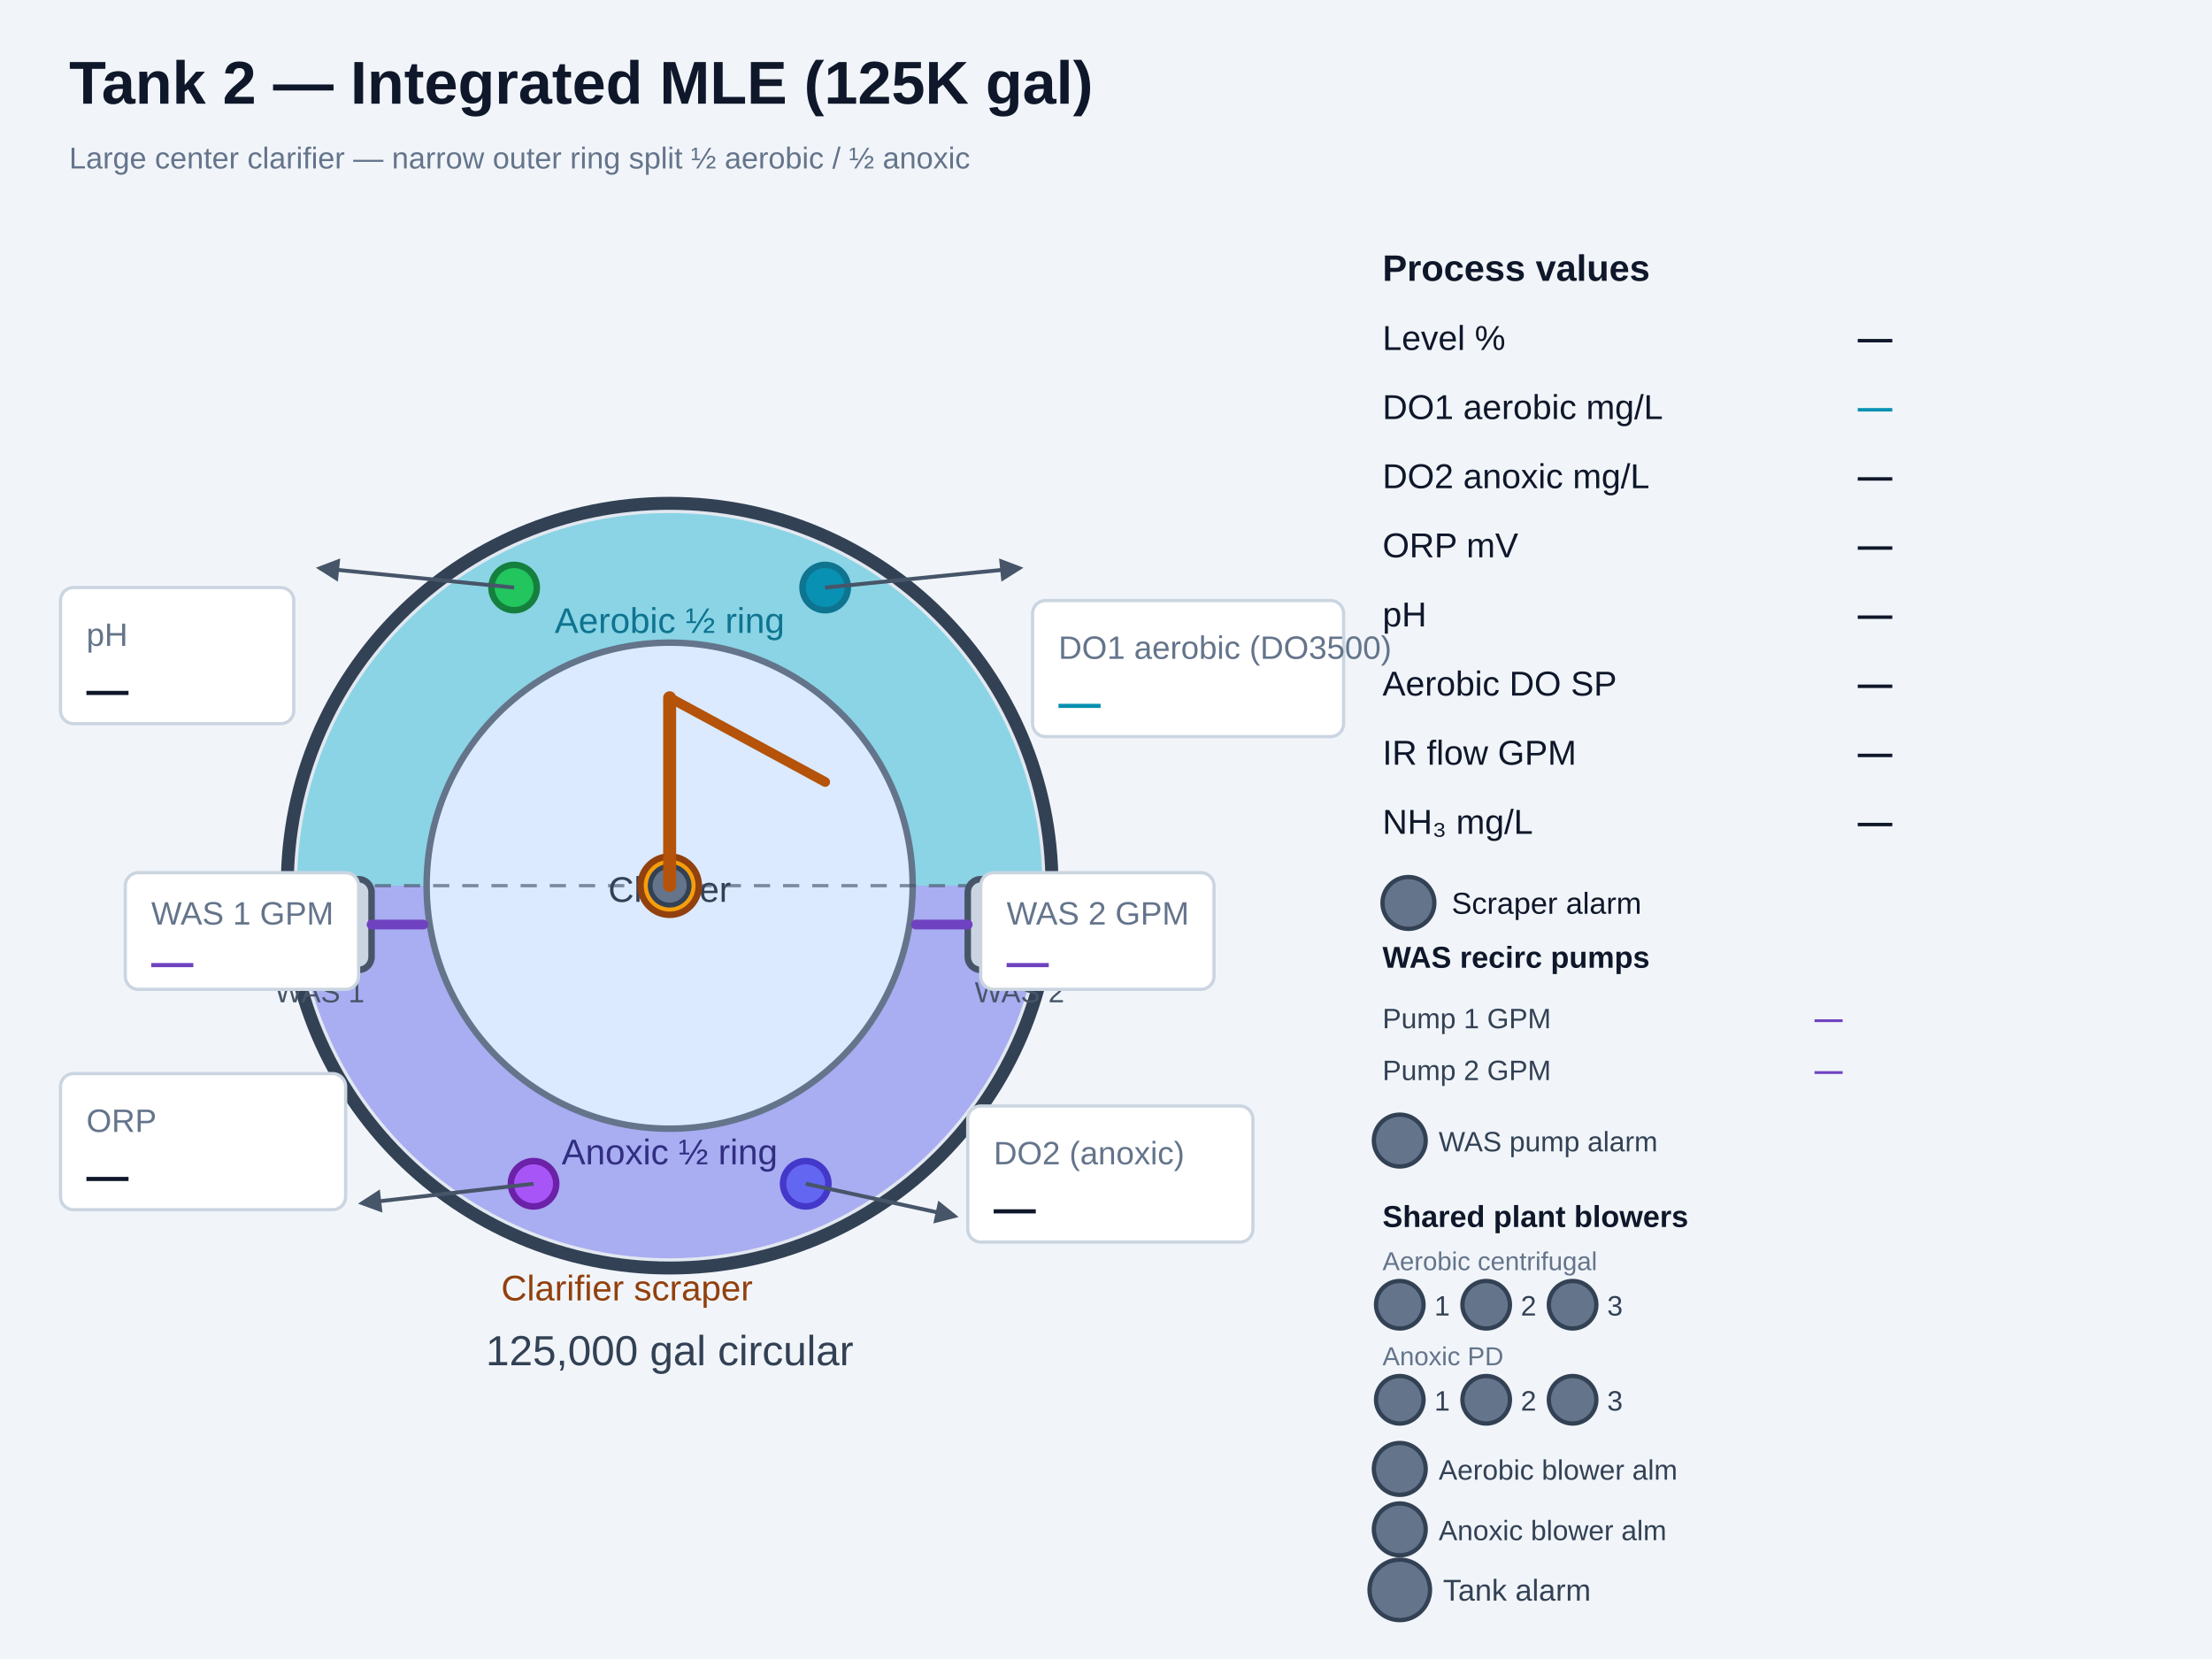
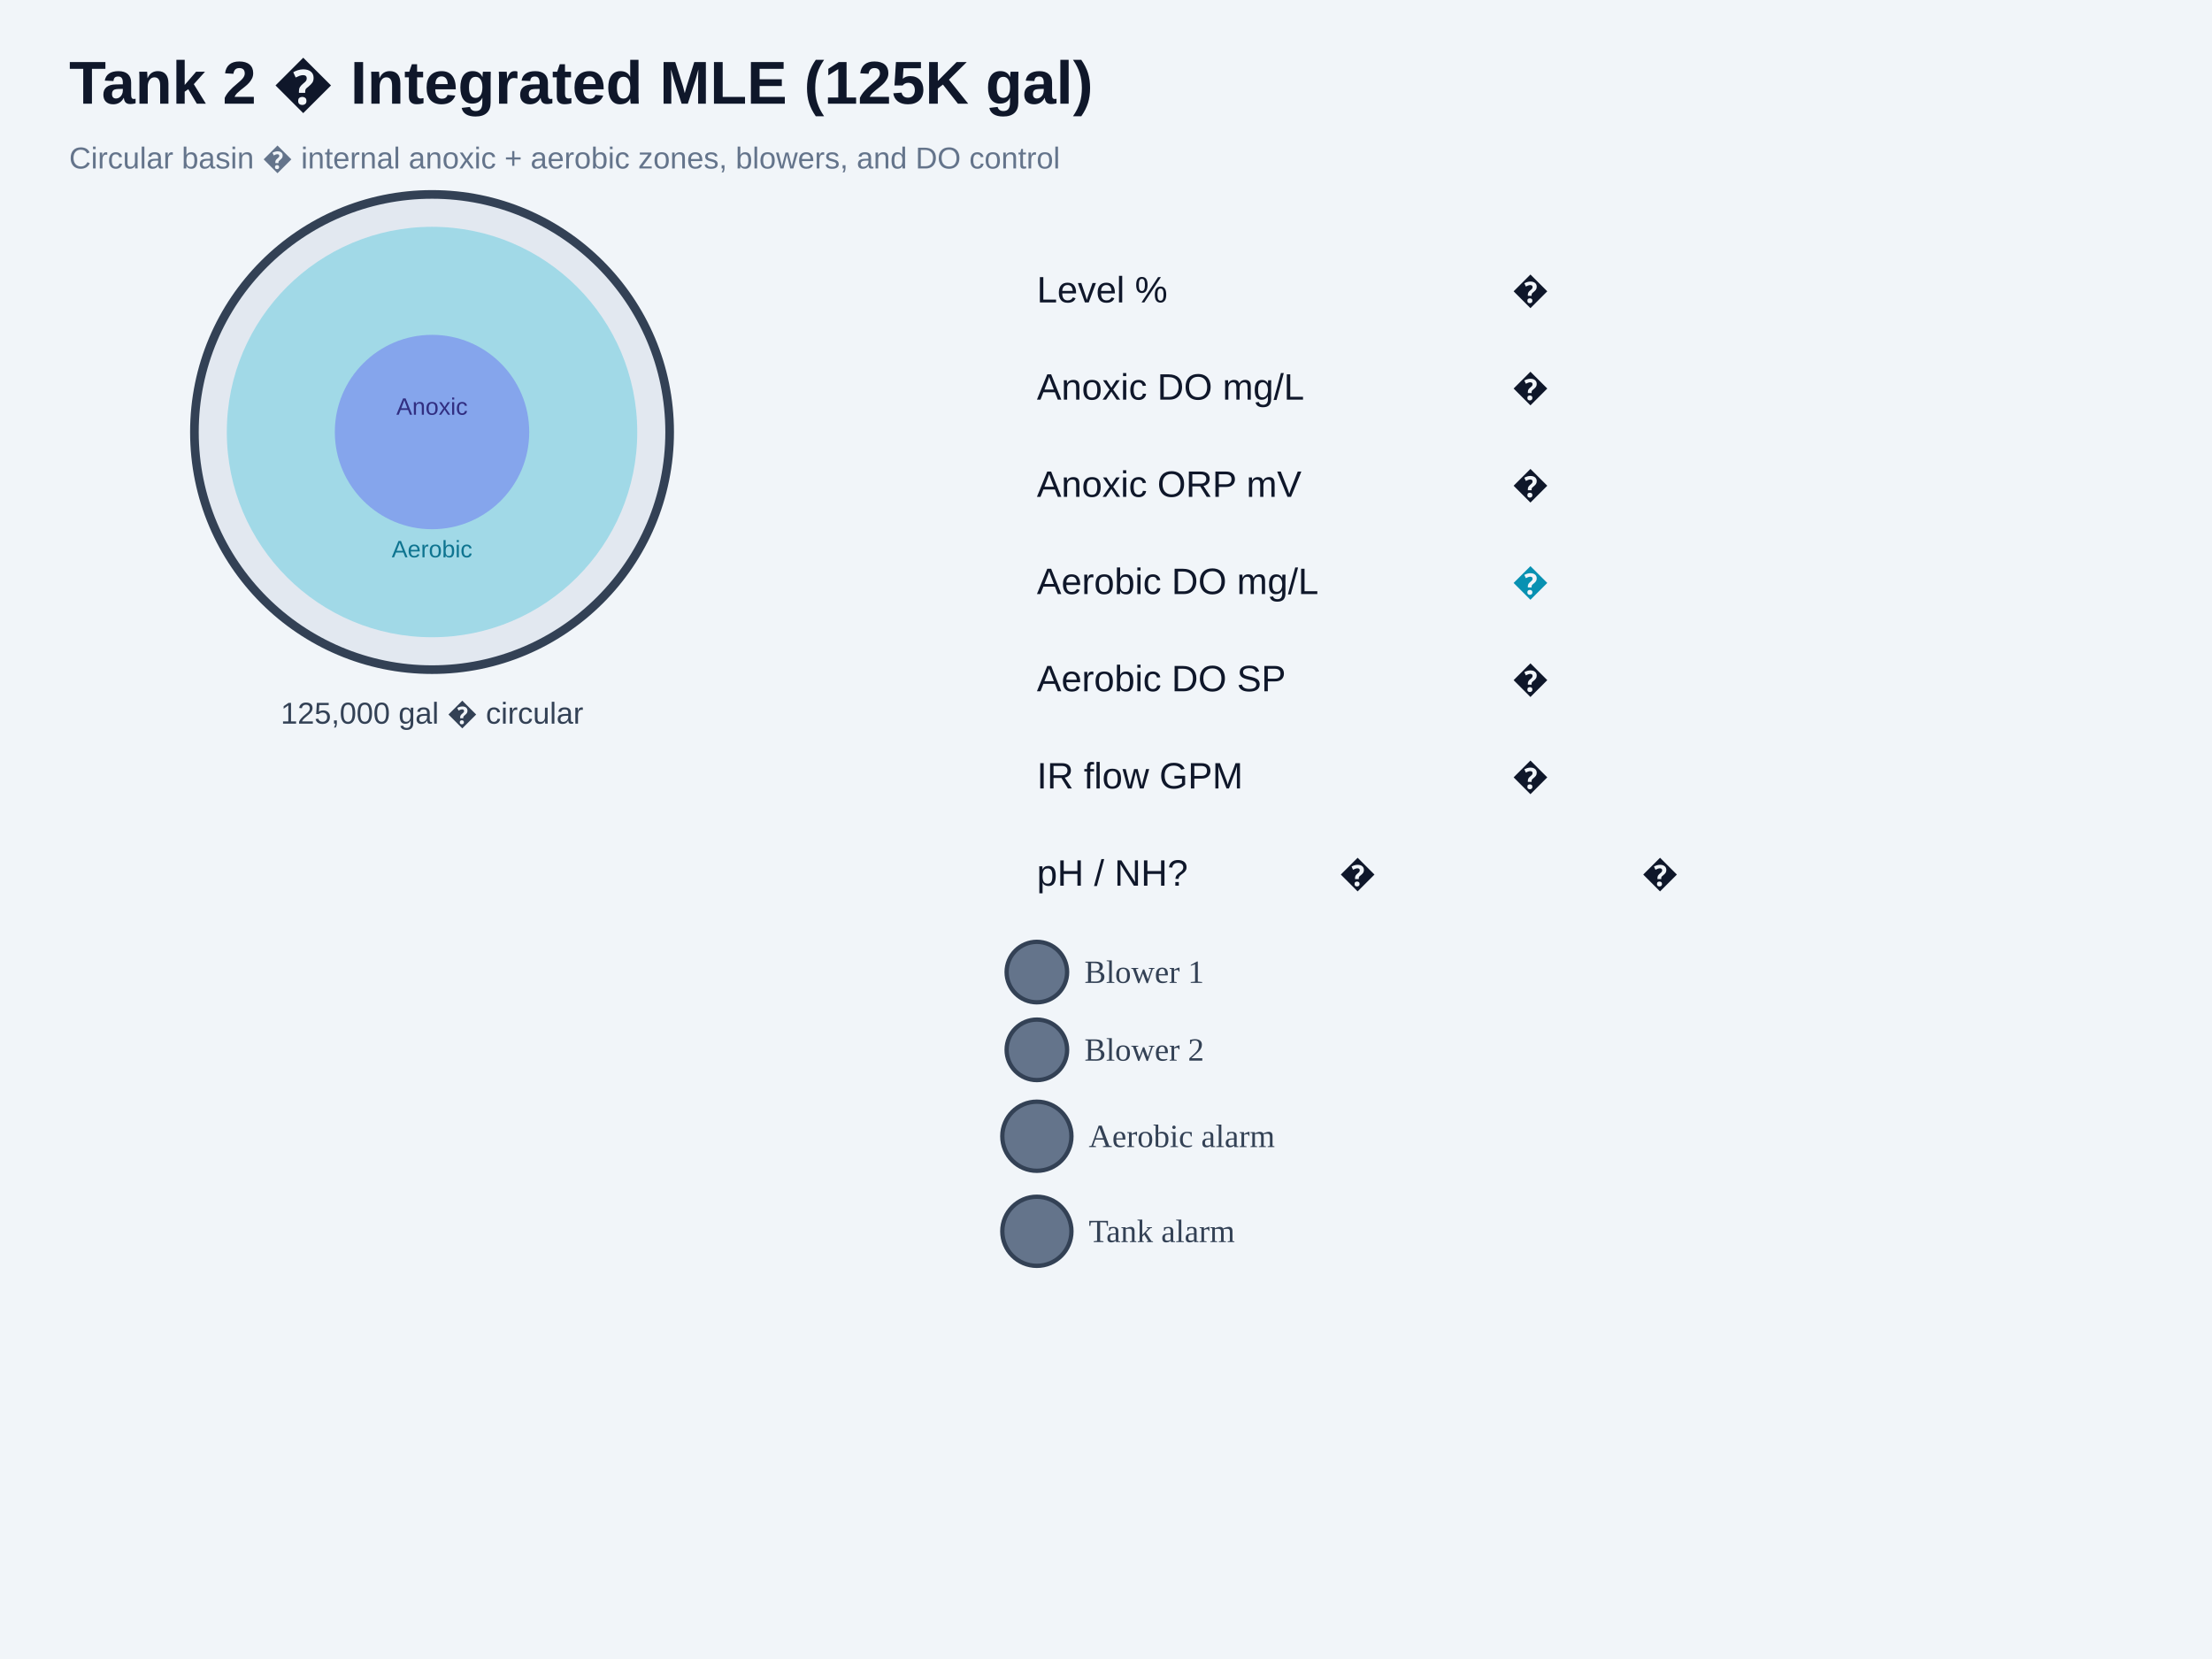
<svg xmlns="http://www.w3.org/2000/svg" viewBox="0 0 1024 768" width="1024" height="768">
-   <defs>
-     <marker id="arrow" markerWidth="6" markerHeight="6" refX="5" refY="3" orient="auto">
-       <path d="M0,0 L6,3 L0,6 Z" fill="#475569" />
-     </marker>
-   </defs>
  <rect width="1024" height="768" fill="#f1f5f9" />
-   <text x="32" y="48" font-family="Segoe UI, Arial, sans-serif" font-size="28" font-weight="600" fill="#0f172a">Tank 2 — Integrated MLE (125K gal)</text>
-   <text x="32" y="78" font-family="Segoe UI, Arial, sans-serif" font-size="14" fill="#64748b">Large center clarifier — narrow outer ring split ½ aerobic / ½ anoxic</text>
-   <g transform="translate(310, 410) scale(1.5)" font-family="Segoe UI, Arial, sans-serif">
-     <circle cx="0" cy="0" r="118" fill="#e2e8f0" stroke="#334155" stroke-width="4" />
-     <path d="M -75,0 A 75,75 0 0,1 75,0 L 115,0 A 115,115 0 0,0 -115,0 Z" fill="#06b6d4" opacity="0.4" />
-     <path d="M -75,0 A 75,75 0 0,0 75,0 L 115,0 A 115,115 0 0,1 -115,0 Z" fill="#6366f1" opacity="0.45" />
-     <circle cx="0" cy="0" r="75" fill="#dbeafe" stroke="#64748b" stroke-width="2" />
-     <line x1="-118" y1="0" x2="118" y2="0" stroke="#475569" stroke-width="1" stroke-dasharray="5,4" opacity="0.65" />
-     <text x="0" y="5" text-anchor="middle" font-size="11" fill="#334155">Clarifier</text>
-     <text x="0" y="-78" text-anchor="middle" font-size="11" fill="#0e7490">Aerobic ½ ring</text>
-     <text x="0" y="86" text-anchor="middle" font-size="11" fill="#312e81">Anoxic ½ ring</text>
-     <circle cx="0" cy="0" r="9" fill="#f59e0b" stroke="#92400e" stroke-width="2" />
-     <circle id="lamp_scraper_run" cx="0" cy="0" r="6" fill="#64748b" stroke="#334155" stroke-width="1.5" />
-     <line x1="0" y1="0" x2="0" y2="-58" stroke="#b45309" stroke-width="4" stroke-linecap="round" />
-     <line x1="0" y1="-58" x2="48" y2="-32" stroke="#b45309" stroke-width="3" stroke-linecap="round" />
-     <text x="-52" y="128" font-size="11" fill="#92400e">Clarifier scraper</text>
-     <circle cx="-42" cy="92" r="7" fill="#a855f7" stroke="#6b21a8" stroke-width="2" />
-     <line x1="-42" y1="92" x2="-95" y2="98" stroke="#475569" stroke-width="1.2" marker-end="url(#arrow)" />
-     <rect x="-188" y="58" width="88" height="42" rx="4" fill="#fff" stroke="#cbd5e1" />
-     <text x="-180" y="76" font-size="10" fill="#64748b">ORP</text>
-     <text id="val_place_orp" x="-180" y="94" font-size="13" font-weight="600" fill="#0f172a">—</text>
-     <circle cx="42" cy="92" r="7" fill="#6366f1" stroke="#4338ca" stroke-width="2" />
-     <line x1="42" y1="92" x2="88" y2="102" stroke="#475569" stroke-width="1.2" marker-end="url(#arrow)" />
-     <rect x="92" y="68" width="88" height="42" rx="4" fill="#fff" stroke="#cbd5e1" />
-     <text x="100" y="86" font-size="10" fill="#64748b">DO2 (anoxic)</text>
-     <text id="val_place_do2" x="100" y="104" font-size="13" font-weight="600" fill="#0f172a">—</text>
-     <circle cx="48" cy="-92" r="7" fill="#0891b2" stroke="#0e7490" stroke-width="2" />
-     <line x1="48" y1="-92" x2="108" y2="-98" stroke="#475569" stroke-width="1.2" marker-end="url(#arrow)" />
-     <rect x="112" y="-88" width="96" height="42" rx="4" fill="#fff" stroke="#cbd5e1" />
-     <text x="120" y="-70" font-size="10" fill="#64748b">DO1 aerobic (DO3500)</text>
-     <text id="val_place_do1" x="120" y="-52" font-size="13" font-weight="600" fill="#0891b2">—</text>
-     <circle cx="-48" cy="-92" r="7" fill="#22c55e" stroke="#15803d" stroke-width="2" />
-     <line x1="-48" y1="-92" x2="-108" y2="-98" stroke="#475569" stroke-width="1.2" marker-end="url(#arrow)" />
-     <rect x="-188" y="-92" width="72" height="42" rx="4" fill="#fff" stroke="#cbd5e1" />
-     <text x="-180" y="-74" font-size="10" fill="#64748b">pH</text>
-     <text id="val_place_ph" x="-180" y="-56" font-size="13" font-weight="600" fill="#0f172a">—</text>
-     <text x="0" y="148" text-anchor="middle" font-size="13" fill="#334155">125,000 gal circular</text>
-     <g transform="translate(-108, 12)">
-       <rect x="-16" y="-14" width="32" height="28" rx="4" fill="#cbd5e1" stroke="#475569" stroke-width="2" />
-       <circle id="lamp_was_pump1_run" cx="0" cy="0" r="9" fill="#64748b" stroke="#334155" stroke-width="1.5" />
-       <text x="0" y="24" text-anchor="middle" font-size="9" fill="#475569">WAS 1</text>
-     </g>
-     <line x1="-92" y1="12" x2="-76" y2="12" stroke="#6f42c1" stroke-width="3" stroke-linecap="round" />
-     <rect x="-168" y="-4" width="72" height="36" rx="4" fill="#fff" stroke="#cbd5e1" />
-     <text x="-160" y="12" font-size="10" fill="#64748b">WAS 1 GPM</text>
-     <text id="val_was1_flow" x="-160" y="28" font-size="13" font-weight="600" fill="#6f42c1">—</text>
-     <g transform="translate(108, 12)">
-       <rect x="-16" y="-14" width="32" height="28" rx="4" fill="#cbd5e1" stroke="#475569" stroke-width="2" />
-       <circle id="lamp_was_pump2_run" cx="0" cy="0" r="9" fill="#64748b" stroke="#334155" stroke-width="1.5" />
-       <text x="0" y="24" text-anchor="middle" font-size="9" fill="#475569">WAS 2</text>
-     </g>
-     <line x1="76" y1="12" x2="92" y2="12" stroke="#6f42c1" stroke-width="3" stroke-linecap="round" />
-     <rect x="96" y="-4" width="72" height="36" rx="4" fill="#fff" stroke="#cbd5e1" />
-     <text x="104" y="12" font-size="10" fill="#64748b">WAS 2 GPM</text>
-     <text id="val_was2_flow" x="104" y="28" font-size="13" font-weight="600" fill="#6f42c1">—</text>
+   <text x="32" y="48" font-family="Segoe UI, Arial, sans-serif" font-size="28" font-weight="600" fill="#0f172a">Tank 2 � Integrated MLE (125K gal)</text>
+   <text x="32" y="78" font-family="Segoe UI, Arial, sans-serif" font-size="14" fill="#64748b">Circular basin � internal anoxic + aerobic zones, blowers, and DO control</text>
+   <g transform="translate(200, 200)">
+     <circle cx="0" cy="0" r="110" fill="#e2e8f0" stroke="#334155" stroke-width="4" />
+     <circle cx="0" cy="0" r="95" fill="#06b6d4" opacity="0.3" />
+     <circle cx="0" cy="0" r="45" fill="#6366f1" opacity="0.45" />
+     <text x="0" y="-8" text-anchor="middle" font-family="Segoe UI, Arial" font-size="11" fill="#312e81">Anoxic</text>
+     <text x="0" y="58" text-anchor="middle" font-family="Segoe UI, Arial" font-size="11" fill="#0e7490">Aerobic</text>
+     <text x="0" y="135" text-anchor="middle" font-family="Segoe UI, Arial" font-size="14" fill="#334155">125,000 gal � circular</text>
  </g>
-   <g font-family="Segoe UI, Arial, sans-serif" font-size="16" fill="#0f172a">
-     <text x="640" y="130" font-size="17" font-weight="600">Process values</text>
-     <text x="640" y="162">Level %</text>
-     <text id="val_t2_lvl" x="860" y="162" font-weight="600">—</text>
-     <text x="640" y="194">DO1 aerobic mg/L</text>
-     <text id="val_t2_aer_do" x="860" y="194" font-weight="600" fill="#0891b2">—</text>
-     <text x="640" y="226">DO2 anoxic mg/L</text>
-     <text id="val_t2_anox_do" x="860" y="226" font-weight="600">—</text>
-     <text x="640" y="258">ORP mV</text>
-     <text id="val_t2_anox_orp" x="860" y="258" font-weight="600">—</text>
-     <text x="640" y="290">pH</text>
-     <text id="val_t2_ph" x="860" y="290" font-weight="600">—</text>
-     <text x="640" y="322">Aerobic DO SP</text>
-     <text id="val_t2_aer_do_sp" x="860" y="322" font-weight="600">—</text>
-     <text x="640" y="354">IR flow GPM</text>
-     <text id="val_t2_ir_flow" x="860" y="354" font-weight="600">—</text>
-     <text x="640" y="386">NH₃ mg/L</text>
-     <text id="val_t2_nh3" x="860" y="386" font-weight="600">—</text>
-     <circle id="lamp_scraper_alm" cx="652" cy="418" r="12" fill="#64748b" stroke="#334155" stroke-width="2" />
-     <text x="672" y="423" font-size="14">Scraper alarm</text>
+   <g font-family="Segoe UI, Arial, sans-serif" font-size="17" fill="#0f172a">
+     <text x="480" y="140">Level %</text>
+     <text id="val_t2_lvl" x="700" y="140" font-weight="600">�</text>
+     <text x="480" y="185">Anoxic DO mg/L</text>
+     <text id="val_t2_anox_do" x="700" y="185" font-weight="600">�</text>
+     <text x="480" y="230">Anoxic ORP mV</text>
+     <text id="val_t2_anox_orp" x="700" y="230" font-weight="600">�</text>
+     <text x="480" y="275">Aerobic DO mg/L</text>
+     <text id="val_t2_aer_do" x="700" y="275" font-weight="600" fill="#0891b2">�</text>
+     <text x="480" y="320">Aerobic DO SP</text>
+     <text id="val_t2_aer_do_sp" x="700" y="320" font-weight="600">�</text>
+     <text x="480" y="365">IR flow GPM</text>
+     <text id="val_t2_ir_flow" x="700" y="365" font-weight="600">�</text>
+     <text x="480" y="410">pH / NH?</text>
+     <text id="val_t2_ph" x="620" y="410" font-weight="600">�</text>
+     <text id="val_t2_nh3" x="760" y="410" font-weight="600">�</text>
  </g>
-   <g transform="translate(640, 448)" font-family="Segoe UI, Arial, sans-serif" font-size="13" fill="#334155">
-     <text x="0" y="0" font-size="14" font-weight="600" fill="#0f172a">WAS recirc pumps</text>
-     <text x="0" y="28">Pump 1 GPM</text>
-     <text id="val_t2_was1_flow" x="200" y="28" font-weight="600" fill="#6f42c1">—</text>
-     <text x="0" y="52">Pump 2 GPM</text>
-     <text id="val_t2_was2_flow" x="200" y="52" font-weight="600" fill="#6f42c1">—</text>
-     <circle id="lamp_was_pump_alm" cx="8" cy="80" r="12" fill="#64748b" stroke="#334155" stroke-width="2" />
-     <text x="26" y="85">WAS pump alarm</text>
-   </g>
-   <g transform="translate(640, 568)" font-family="Segoe UI, Arial, sans-serif" font-size="13" fill="#334155">
-     <text x="0" y="0" font-size="14" font-weight="600" fill="#0f172a">Shared plant blowers</text>
-     <text x="0" y="20" font-size="12" fill="#64748b">Aerobic centrifugal</text>
-     <circle id="lamp_aer_cent1_run" cx="8" cy="36" r="11" fill="#64748b" stroke="#334155" stroke-width="2" />
-     <text x="24" y="41">1</text>
-     <circle id="lamp_aer_cent2_run" cx="48" cy="36" r="11" fill="#64748b" stroke="#334155" stroke-width="2" />
-     <text x="64" y="41">2</text>
-     <circle id="lamp_aer_cent3_run" cx="88" cy="36" r="11" fill="#64748b" stroke="#334155" stroke-width="2" />
-     <text x="104" y="41">3</text>
-     <text x="0" y="64" font-size="12" fill="#64748b">Anoxic PD</text>
-     <circle id="lamp_anox_pd1_run" cx="8" cy="80" r="11" fill="#64748b" stroke="#334155" stroke-width="2" />
-     <text x="24" y="85">1</text>
-     <circle id="lamp_anox_pd2_run" cx="48" cy="80" r="11" fill="#64748b" stroke="#334155" stroke-width="2" />
-     <text x="64" y="85">2</text>
-     <circle id="lamp_anox_pd3_run" cx="88" cy="80" r="11" fill="#64748b" stroke="#334155" stroke-width="2" />
-     <text x="104" y="85">3</text>
-     <circle id="lamp_aer_blow_alm" cx="8" cy="112" r="12" fill="#64748b" stroke="#334155" stroke-width="2" />
-     <text x="26" y="117">Aerobic blower alm</text>
-     <circle id="lamp_anox_blow_alm" cx="8" cy="140" r="12" fill="#64748b" stroke="#334155" stroke-width="2" />
-     <text x="26" y="145">Anoxic blower alm</text>
-     <circle id="lamp_t2_alm" cx="8" cy="168" r="14" fill="#64748b" stroke="#334155" stroke-width="2" />
-     <text x="28" y="173" font-size="14">Tank alarm</text>
+   <g transform="translate(480, 450)">
+     <circle id="lamp_t2_blow1_run" cx="0" cy="0" r="14" fill="#64748b" stroke="#334155" stroke-width="2" />
+     <text x="22" y="5" font-size="15" fill="#334155">Blower 1</text>
+     <circle id="lamp_t2_blow2_run" cx="0" cy="36" r="14" fill="#64748b" stroke="#334155" stroke-width="2" />
+     <text x="22" y="41" font-size="15" fill="#334155">Blower 2</text>
+     <circle id="lamp_t2_aer_alm" cx="0" cy="76" r="16" fill="#64748b" stroke="#334155" stroke-width="2" />
+     <text x="24" y="81" font-size="15" fill="#334155">Aerobic alarm</text>
+     <circle id="lamp_t2_alm" cx="0" cy="120" r="16" fill="#64748b" stroke="#334155" stroke-width="2" />
+     <text x="24" y="125" font-size="15" fill="#334155">Tank alarm</text>
  </g>
</svg>
